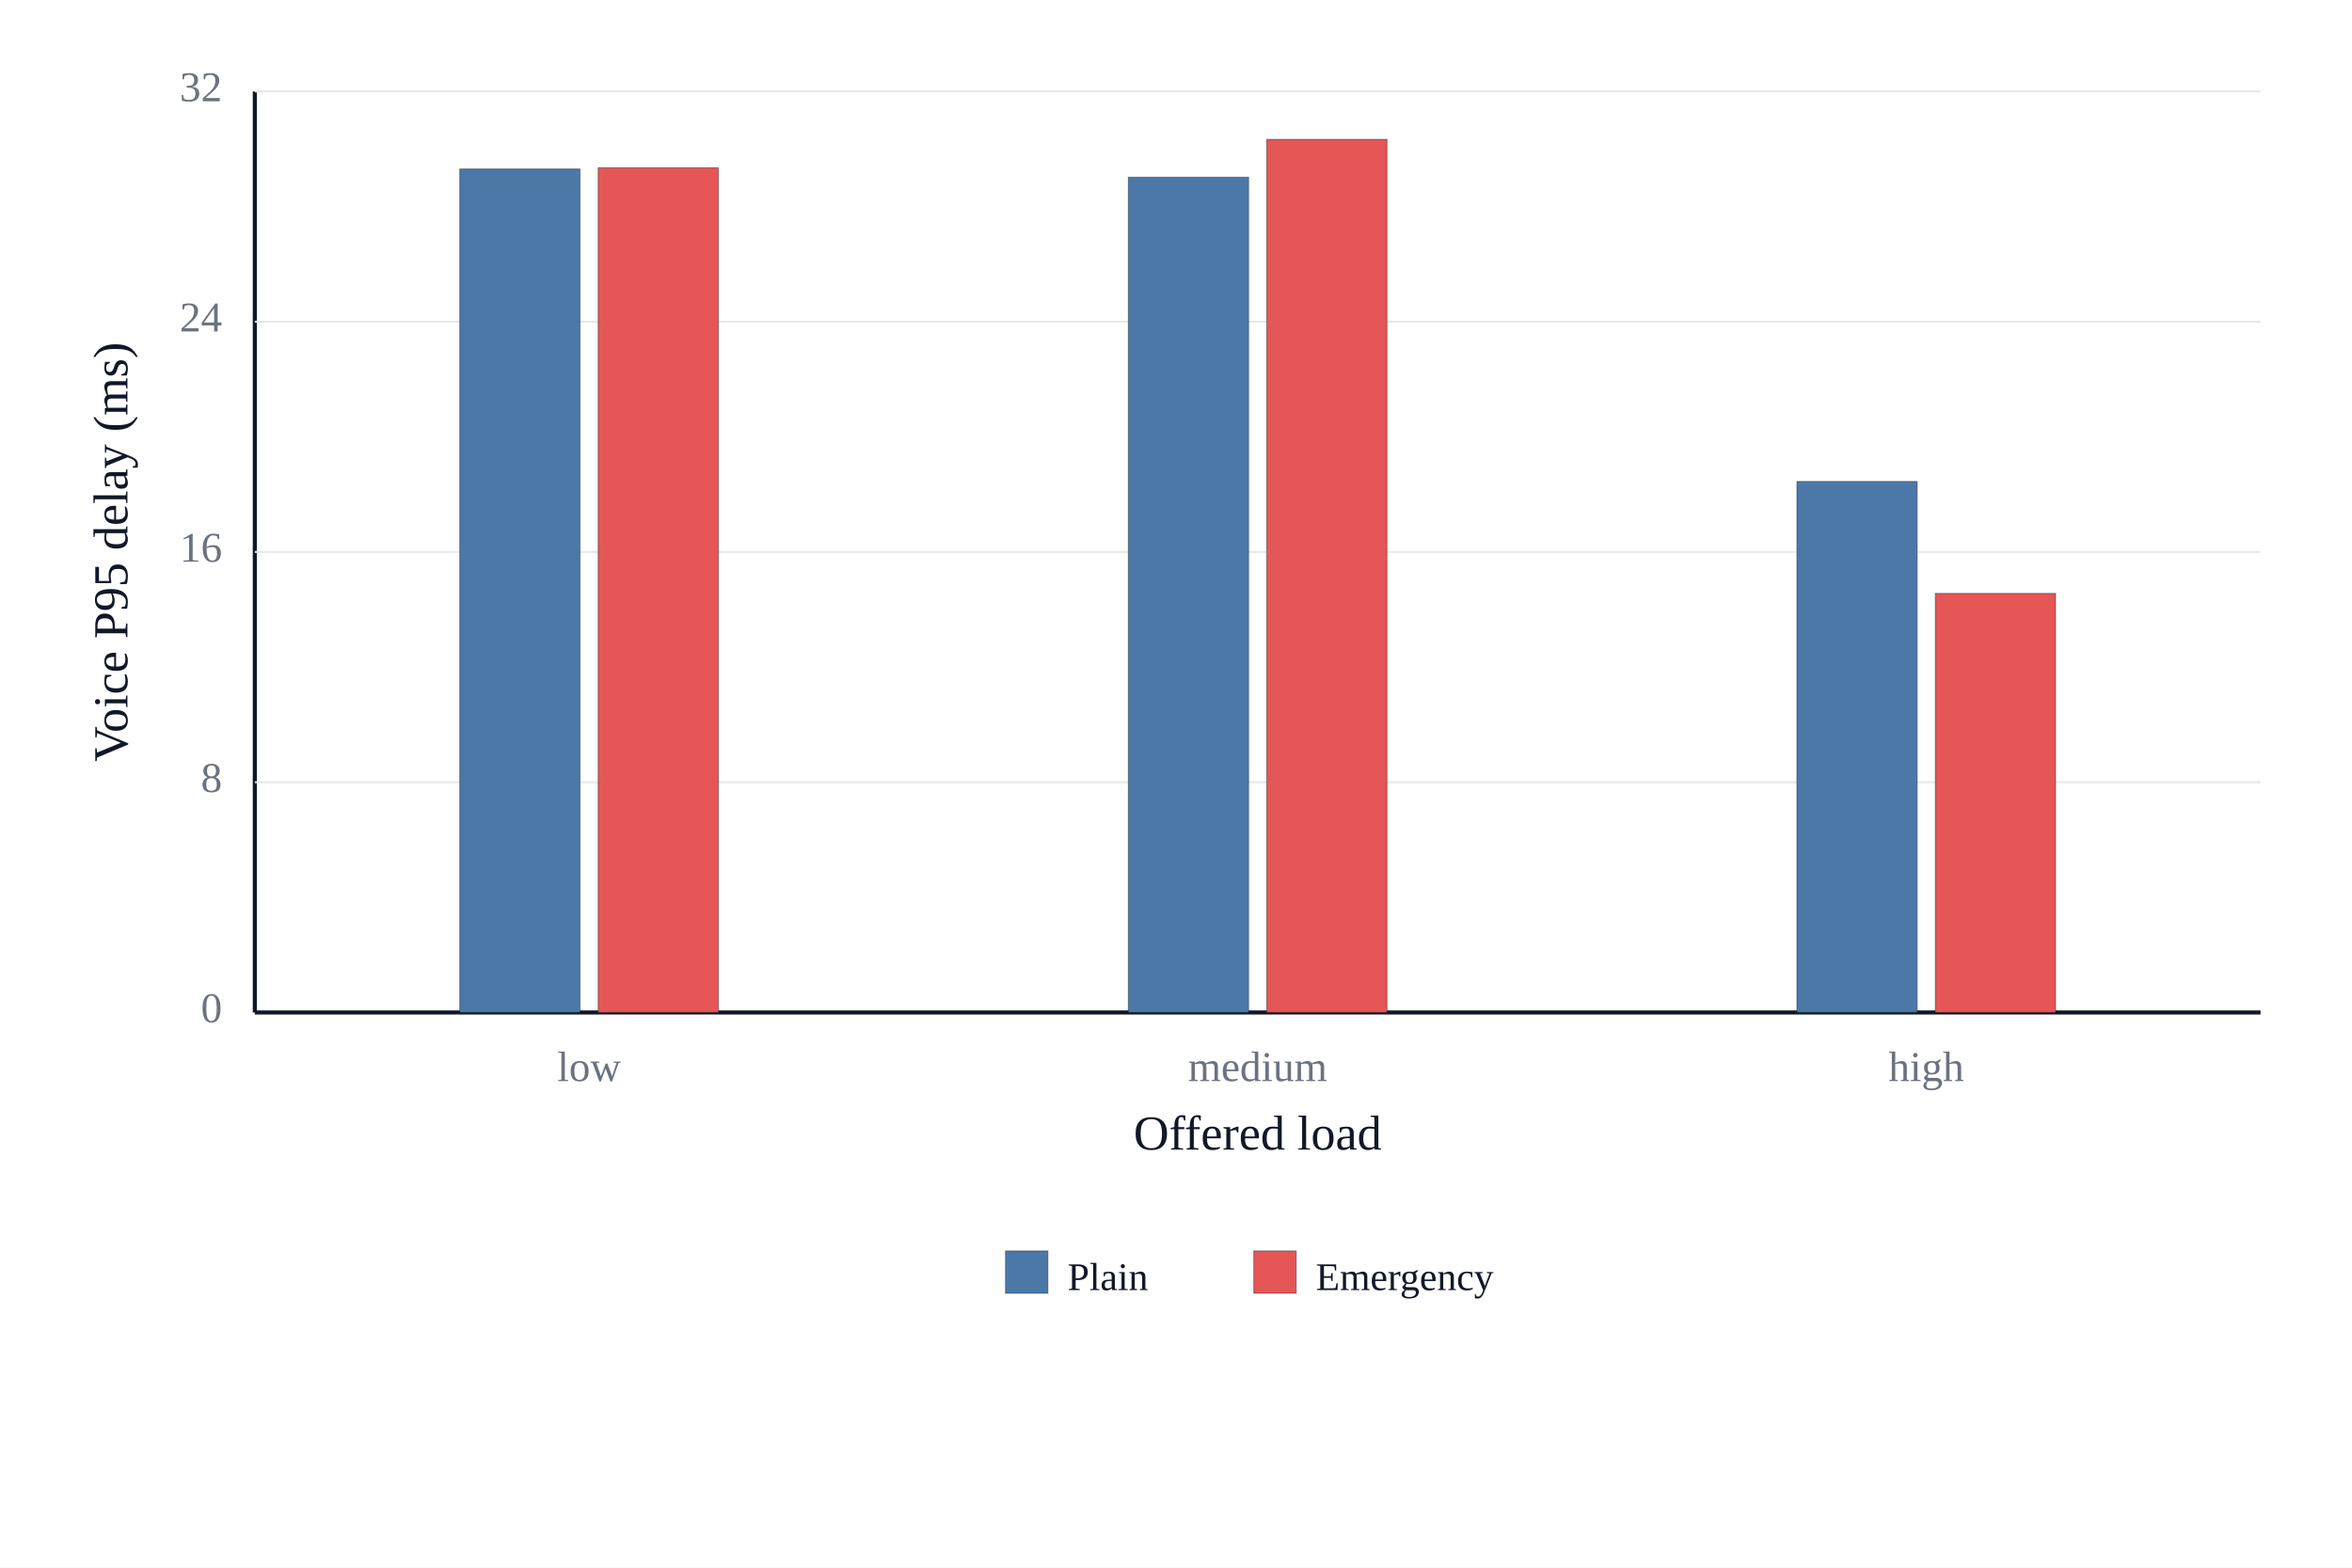
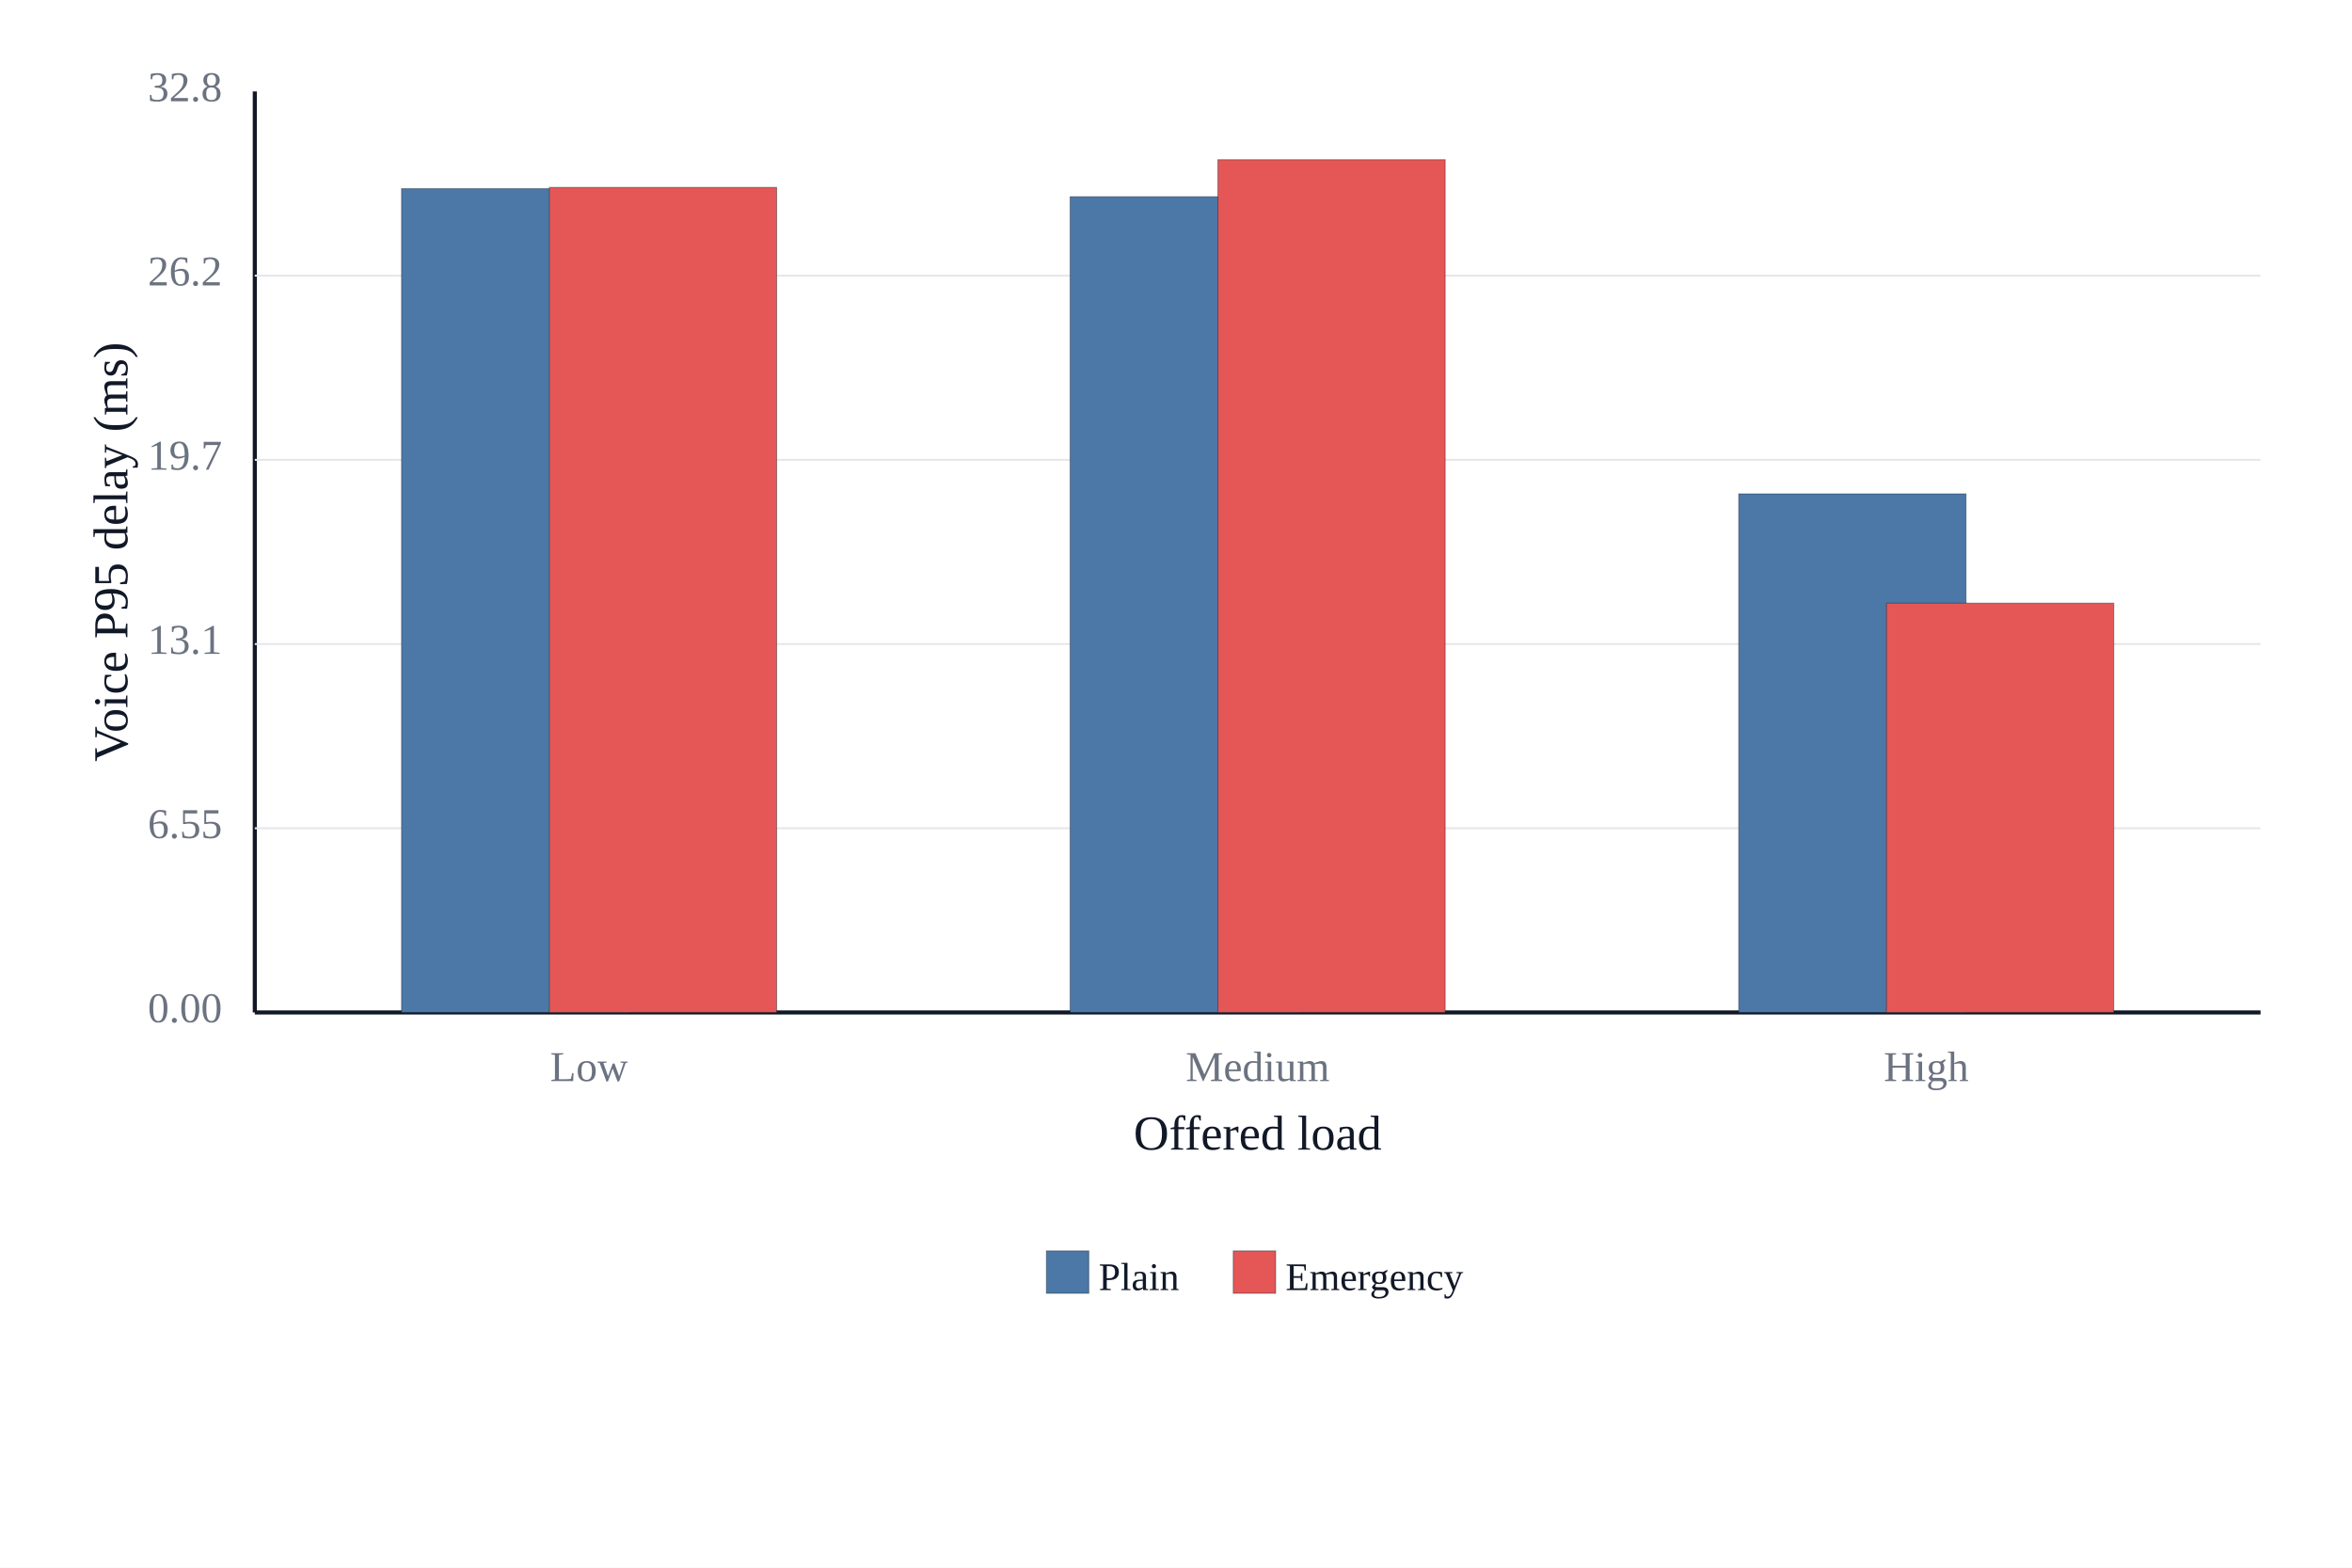
<svg xmlns="http://www.w3.org/2000/svg" width="720" height="480" viewBox="0 0 720 480">
  <rect width="100%" height="100%" fill="#ffffff" />
  <style>text { font-family: "Times New Roman", Times, serif; }</style>
-   <line x1="78" y1="310" x2="692" y2="310" stroke="#111827" stroke-width="1.25" />
-   <line x1="78" y1="28" x2="78" y2="310" stroke="#111827" stroke-width="1.25" />
+   <line x1="78.00" y1="310.00" x2="692.00" y2="310.00" stroke="#111827" stroke-width="1.25" />
+   <line x1="78.00" y1="28.00" x2="78.00" y2="310.00" stroke="#111827" stroke-width="1.25" />
  <text x="385.00" y="352.00" text-anchor="middle" font-size="15" fill="#111827">Offered load</text>
  <text x="39.00" y="169.00" text-anchor="middle" font-size="15" fill="#111827" transform="rotate(-90 39.00 169.00)">Voice P95 delay (ms)</text>
-   <text x="68.00" y="313.00" text-anchor="end" font-size="13" fill="#6b7280">0</text>
-   <line x1="78" y1="239.50" x2="692" y2="239.50" stroke="#e5e7eb" stroke-width="0.6" />
-   <text x="68.00" y="242.50" text-anchor="end" font-size="13" fill="#6b7280">8</text>
-   <line x1="78" y1="169.00" x2="692" y2="169.00" stroke="#e5e7eb" stroke-width="0.6" />
-   <text x="68.00" y="172.00" text-anchor="end" font-size="13" fill="#6b7280">16</text>
-   <line x1="78" y1="98.50" x2="692" y2="98.50" stroke="#e5e7eb" stroke-width="0.6" />
-   <text x="68.00" y="101.50" text-anchor="end" font-size="13" fill="#6b7280">24</text>
-   <line x1="78" y1="28.00" x2="692" y2="28.00" stroke="#e5e7eb" stroke-width="0.6" />
-   <text x="68.00" y="31.00" text-anchor="end" font-size="13" fill="#6b7280">32</text>
-   <rect x="140.73" y="51.73" width="36.84" height="258.27" fill="#4c78a8" stroke="#111827" stroke-width="0.3" stroke-opacity="0.4" />
-   <rect x="183.10" y="51.33" width="36.84" height="258.67" fill="#e45756" stroke="#111827" stroke-width="0.3" stroke-opacity="0.4" />
-   <text x="180.33" y="331.00" text-anchor="middle" font-size="13" fill="#6b7280">low</text>
-   <rect x="345.40" y="54.25" width="36.84" height="255.75" fill="#4c78a8" stroke="#111827" stroke-width="0.3" stroke-opacity="0.4" />
-   <rect x="387.76" y="42.65" width="36.84" height="267.35" fill="#e45756" stroke="#111827" stroke-width="0.3" stroke-opacity="0.4" />
-   <text x="385.00" y="331.00" text-anchor="middle" font-size="13" fill="#6b7280">medium</text>
-   <rect x="550.06" y="147.41" width="36.84" height="162.59" fill="#4c78a8" stroke="#111827" stroke-width="0.3" stroke-opacity="0.4" />
-   <rect x="592.43" y="181.68" width="36.84" height="128.32" fill="#e45756" stroke="#111827" stroke-width="0.3" stroke-opacity="0.4" />
-   <text x="589.67" y="331.00" text-anchor="middle" font-size="13" fill="#6b7280">high</text>
-   <rect x="307.80" y="383.00" width="13.00" height="13.00" fill="#4c78a8" stroke="#111827" stroke-width="0.3" stroke-opacity="0.4" />
-   <text x="326.80" y="395.00" text-anchor="start" font-size="12" fill="#111827">Plain</text>
-   <rect x="383.80" y="383.00" width="13.00" height="13.00" fill="#e45756" stroke="#111827" stroke-width="0.3" stroke-opacity="0.4" />
-   <text x="402.80" y="395.00" text-anchor="start" font-size="12" fill="#111827">Emergency</text>
+   <text x="68.00" y="313.00" text-anchor="end" font-size="13" fill="#6b7280">0.00</text>
+   <line x1="78.00" y1="253.60" x2="692.00" y2="253.60" stroke="#e5e7eb" stroke-width="0.6" />
+   <text x="68.00" y="256.60" text-anchor="end" font-size="13" fill="#6b7280">6.55</text>
+   <line x1="78.00" y1="197.20" x2="692.00" y2="197.20" stroke="#e5e7eb" stroke-width="0.6" />
+   <text x="68.00" y="200.20" text-anchor="end" font-size="13" fill="#6b7280">13.1</text>
+   <line x1="78.00" y1="140.80" x2="692.00" y2="140.80" stroke="#e5e7eb" stroke-width="0.6" />
+   <text x="68.00" y="143.80" text-anchor="end" font-size="13" fill="#6b7280">19.7</text>
+   <line x1="78.00" y1="84.40" x2="692.00" y2="84.40" stroke="#e5e7eb" stroke-width="0.6" />
+   <text x="68.00" y="87.40" text-anchor="end" font-size="13" fill="#6b7280">26.2</text>
+   <text x="68.00" y="31.00" text-anchor="end" font-size="13" fill="#6b7280">32.8</text>
+   <rect x="122.92" y="57.76" width="69.59" height="252.24" fill="#4c78a8" stroke="#111827" stroke-width="0.3" stroke-opacity="0.4" />
+   <rect x="327.59" y="60.22" width="69.59" height="249.78" fill="#4c78a8" stroke="#111827" stroke-width="0.3" stroke-opacity="0.4" />
+   <rect x="532.26" y="151.20" width="69.59" height="158.80" fill="#4c78a8" stroke="#111827" stroke-width="0.3" stroke-opacity="0.4" />
+   <rect x="168.16" y="57.37" width="69.59" height="252.63" fill="#e45756" stroke="#111827" stroke-width="0.3" stroke-opacity="0.4" />
+   <rect x="372.82" y="48.89" width="69.59" height="261.11" fill="#e45756" stroke="#111827" stroke-width="0.3" stroke-opacity="0.4" />
+   <rect x="577.49" y="184.67" width="69.59" height="125.33" fill="#e45756" stroke="#111827" stroke-width="0.3" stroke-opacity="0.4" />
+   <text x="180.33" y="331.00" text-anchor="middle" font-size="13" fill="#6b7280">Low</text>
+   <text x="385.00" y="331.00" text-anchor="middle" font-size="13" fill="#6b7280">Medium</text>
+   <text x="589.67" y="331.00" text-anchor="middle" font-size="13" fill="#6b7280">High</text>
+   <rect x="320.32" y="383.00" width="13.00" height="13.00" fill="#4c78a8" stroke="#111827" stroke-width="0.3" stroke-opacity="0.4" />
+   <text x="336.32" y="395.00" text-anchor="start" font-size="12" fill="#111827">Plain</text>
+   <rect x="377.52" y="383.00" width="13.00" height="13.00" fill="#e45756" stroke="#111827" stroke-width="0.3" stroke-opacity="0.4" />
+   <text x="393.52" y="395.00" text-anchor="start" font-size="12" fill="#111827">Emergency</text>
</svg>
